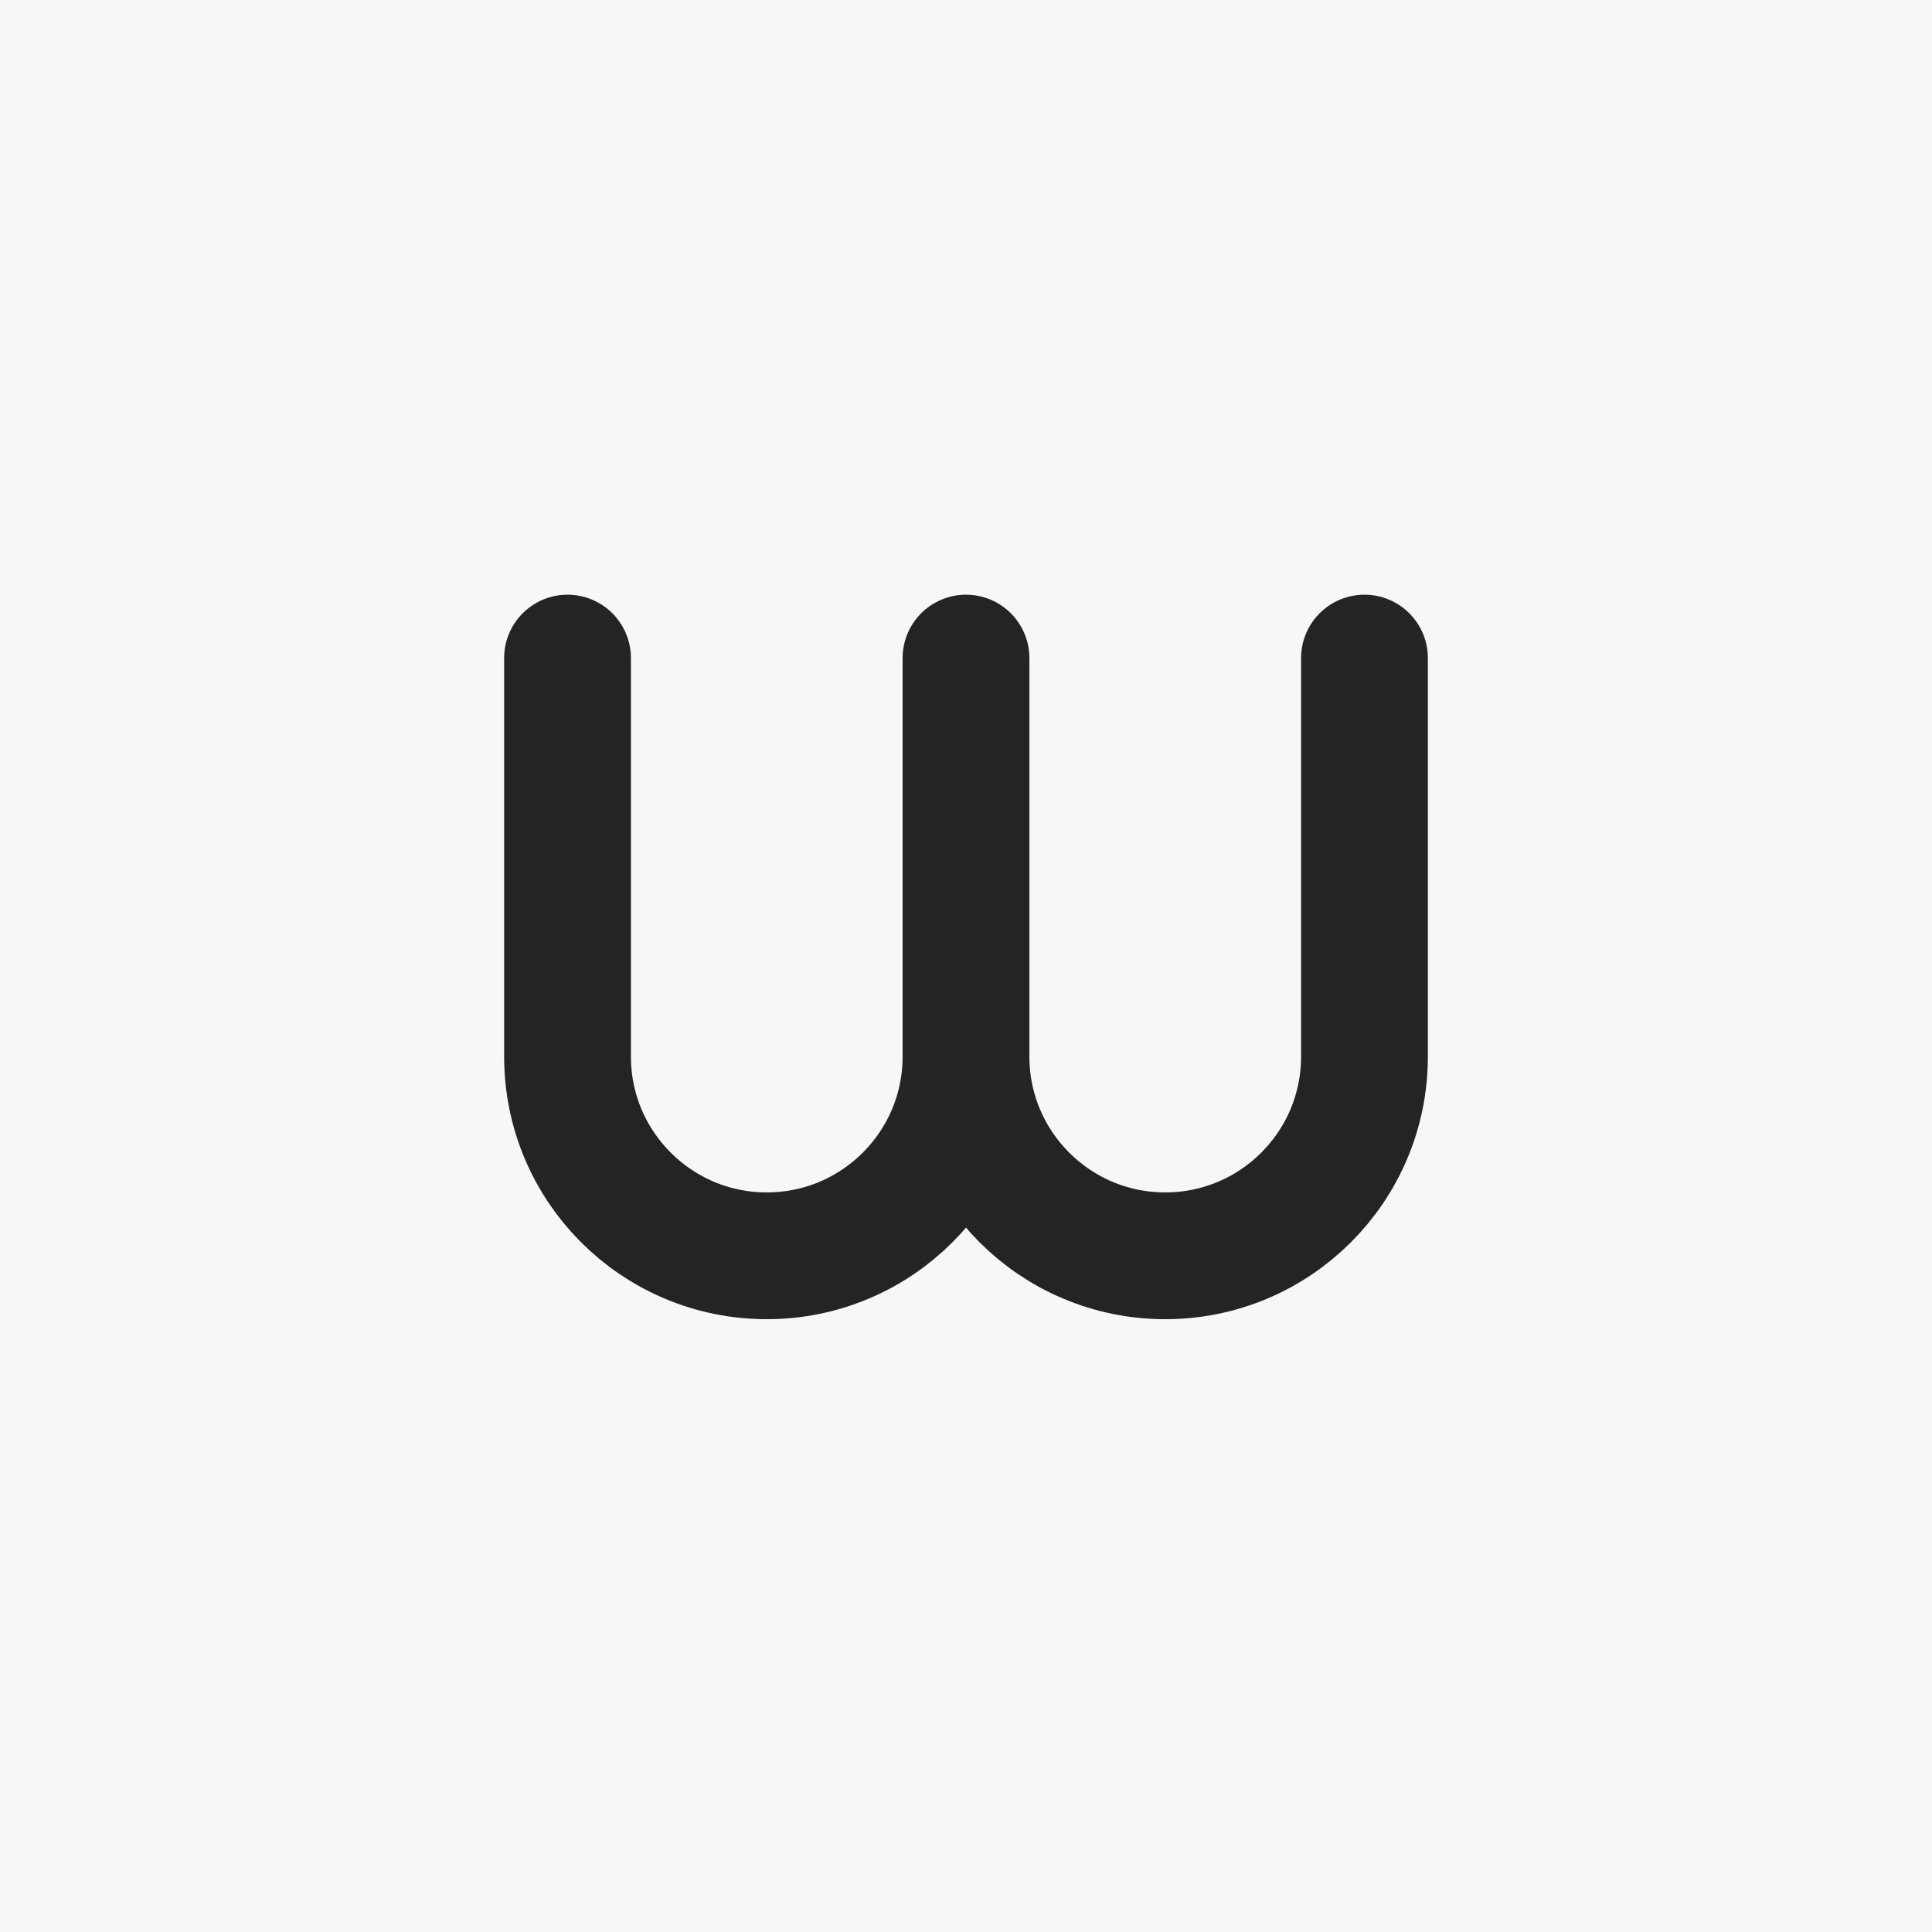
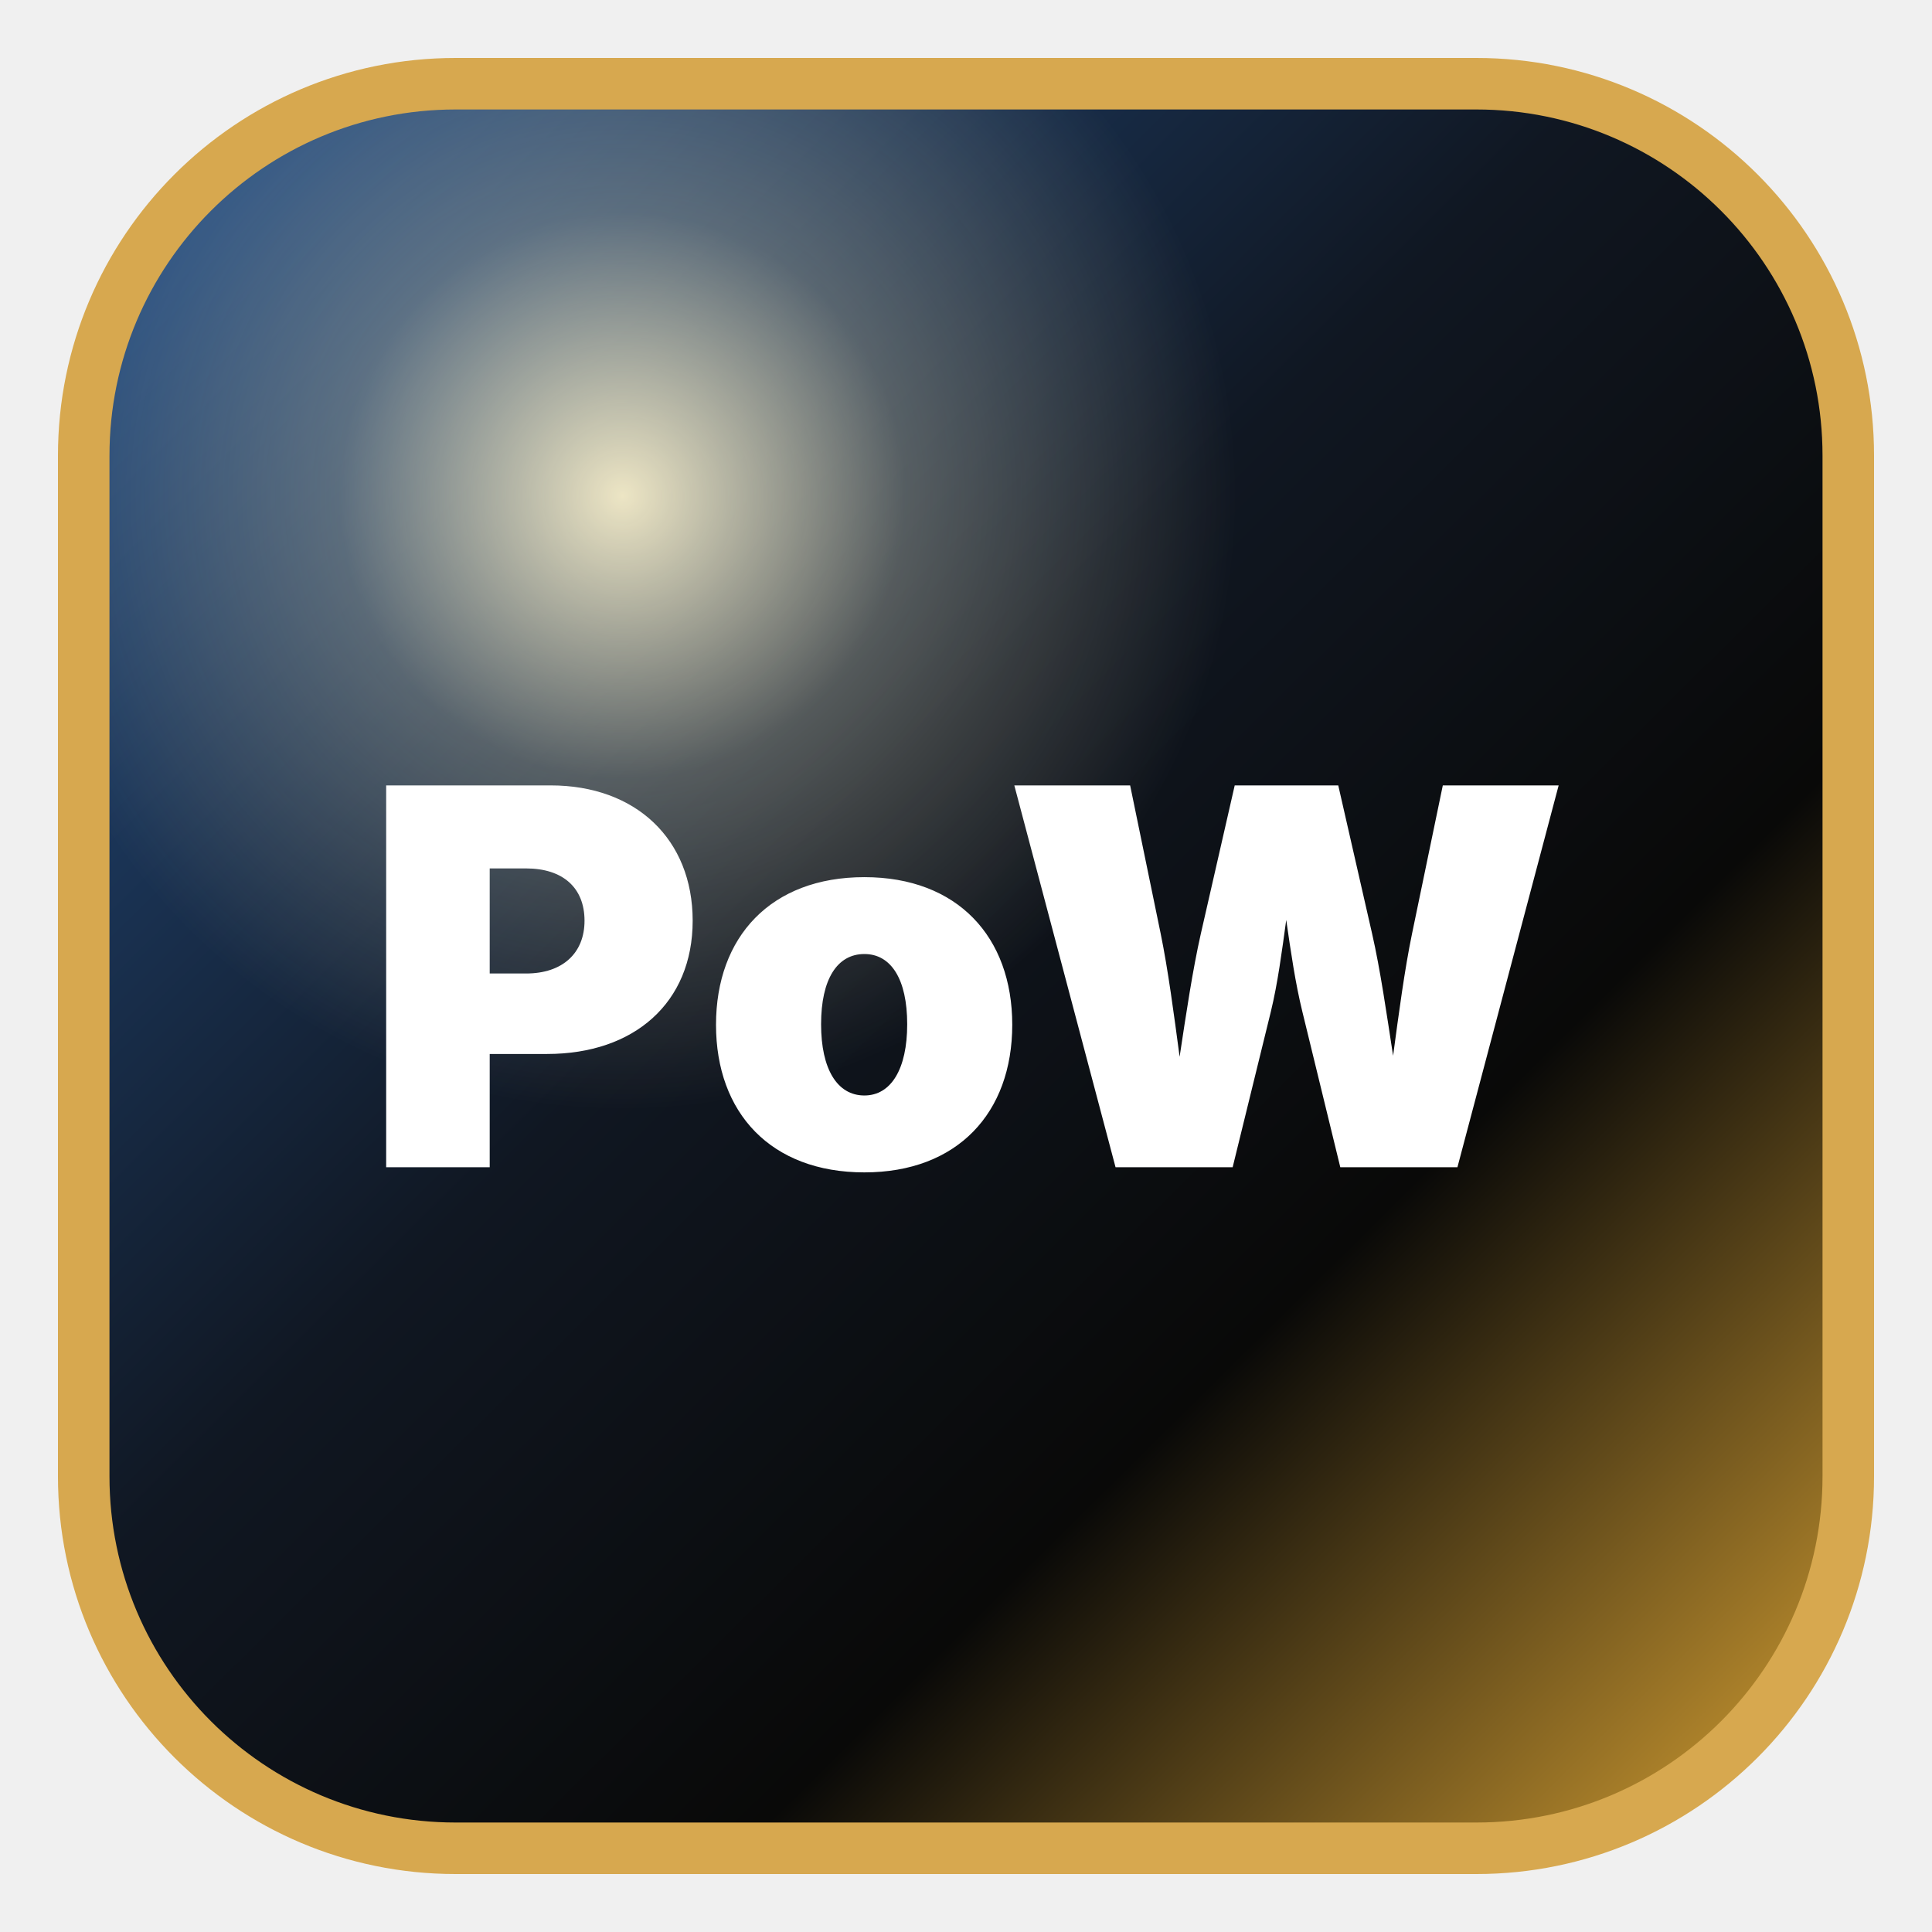
<svg xmlns="http://www.w3.org/2000/svg" viewBox="0 0 1200 1200" role="img" aria-label="ProofOfWork.Me">
-   <rect width="1200" height="1200" fill="#f7f7f5" />
-   <g color="#242424" transform="translate(240 240) scale(22.5)">
-     <path d="M5 7.5v11a5.5 5.5 0 0 0 11 0v-11m0 11a5.5 5.5 0 0 0 11 0v-11" fill="none" stroke="currentColor" stroke-width="3.5" stroke-linecap="round" stroke-linejoin="round" />
-   </g>
+   <defs>
+     <linearGradient id="mark" x1="96" y1="92" x2="1108" y2="1114" gradientUnits="userSpaceOnUse">
+       <stop stop-color="#244f86" />
+       <stop offset=".42" stop-color="#101722" />
+       <stop offset=".7" stop-color="#090908" />
+       <stop offset="1" stop-color="#c4932f" />
+     </linearGradient>
+     <radialGradient id="lamp" cx="31%" cy="24%" r="34%">
+       <stop stop-color="#fff5cf" stop-opacity=".92" />
+       <stop offset=".46" stop-color="#fff5cf" stop-opacity=".28" />
+       <stop offset="1" stop-color="#fff5cf" stop-opacity="0" />
+     </radialGradient>
+   </defs>
+   <rect x="48" y="48" width="1104" height="1104" rx="235" fill="url(#mark)" />
+   <rect x="48" y="48" width="1104" height="1104" rx="235" fill="url(#lamp)" />
+   <rect x="52" y="52" width="1096" height="1096" rx="231" fill="none" stroke="#d7a84f" stroke-width="32" />
+   <text x="600" y="725" fill="#ffffff" font-family="Inter, ui-sans-serif, system-ui, -apple-system, BlinkMacSystemFont, Segoe UI, sans-serif" font-size="326" font-weight="900" text-anchor="middle">PoW</text>
</svg>
